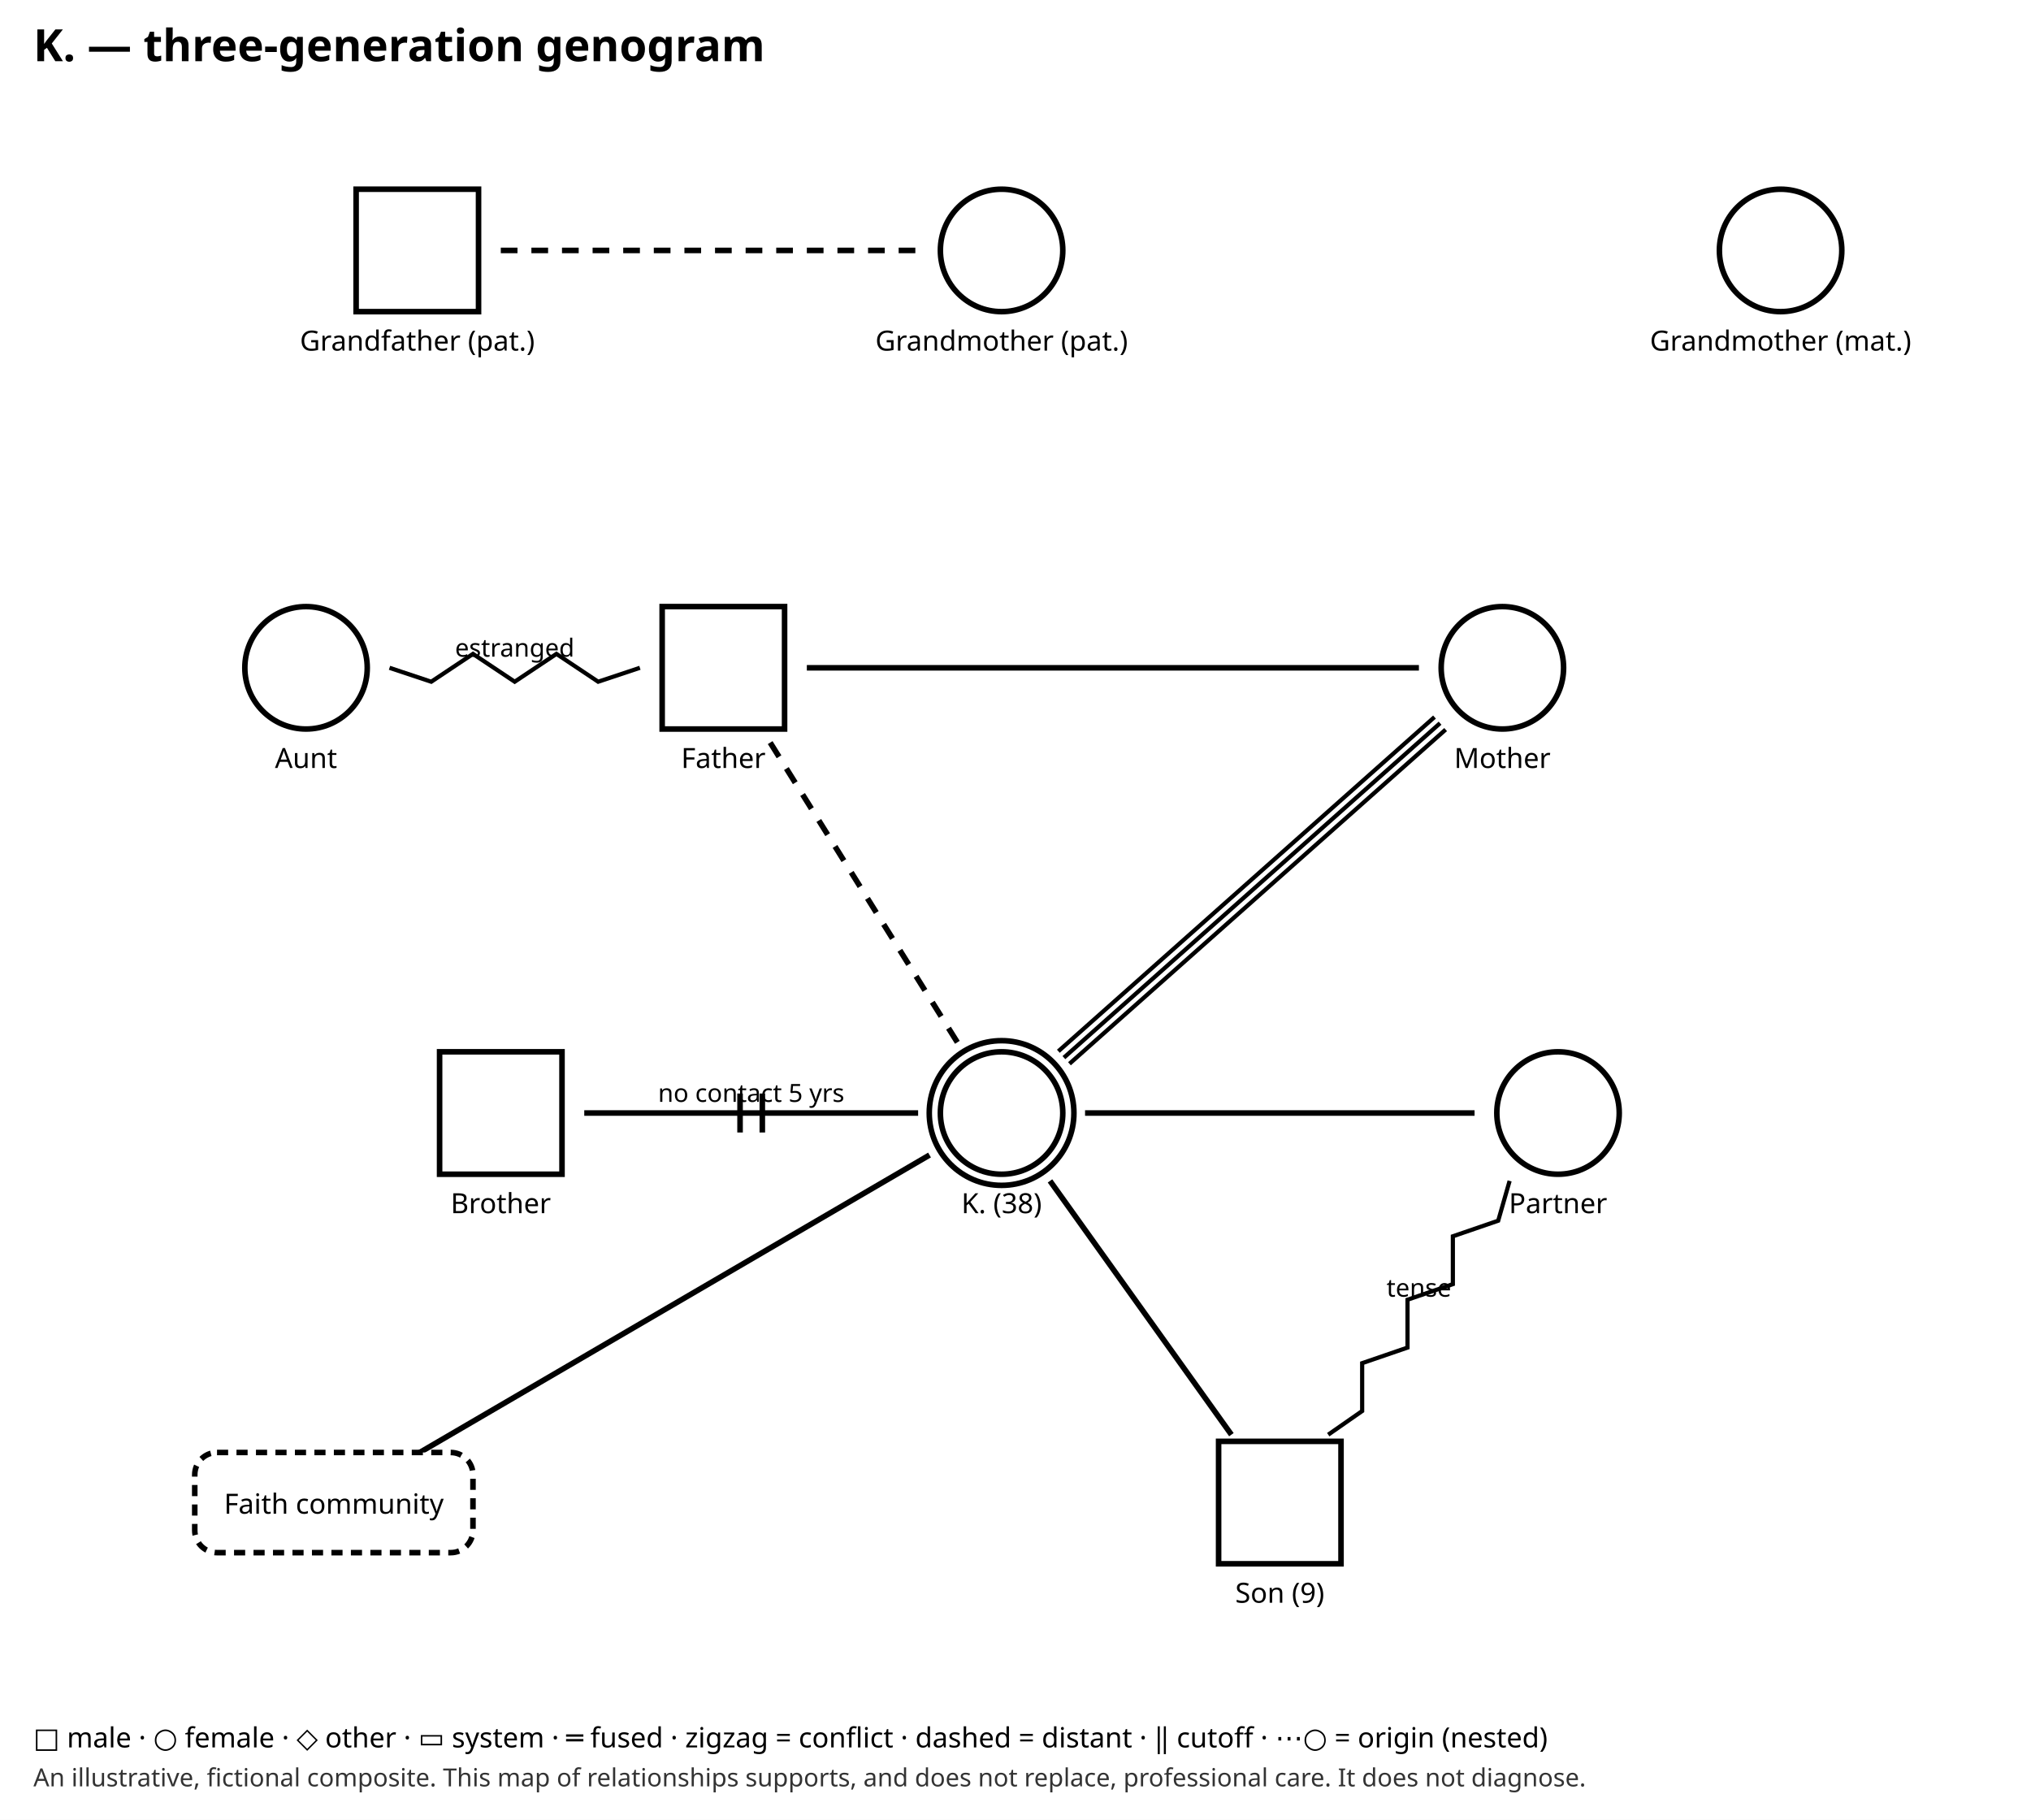
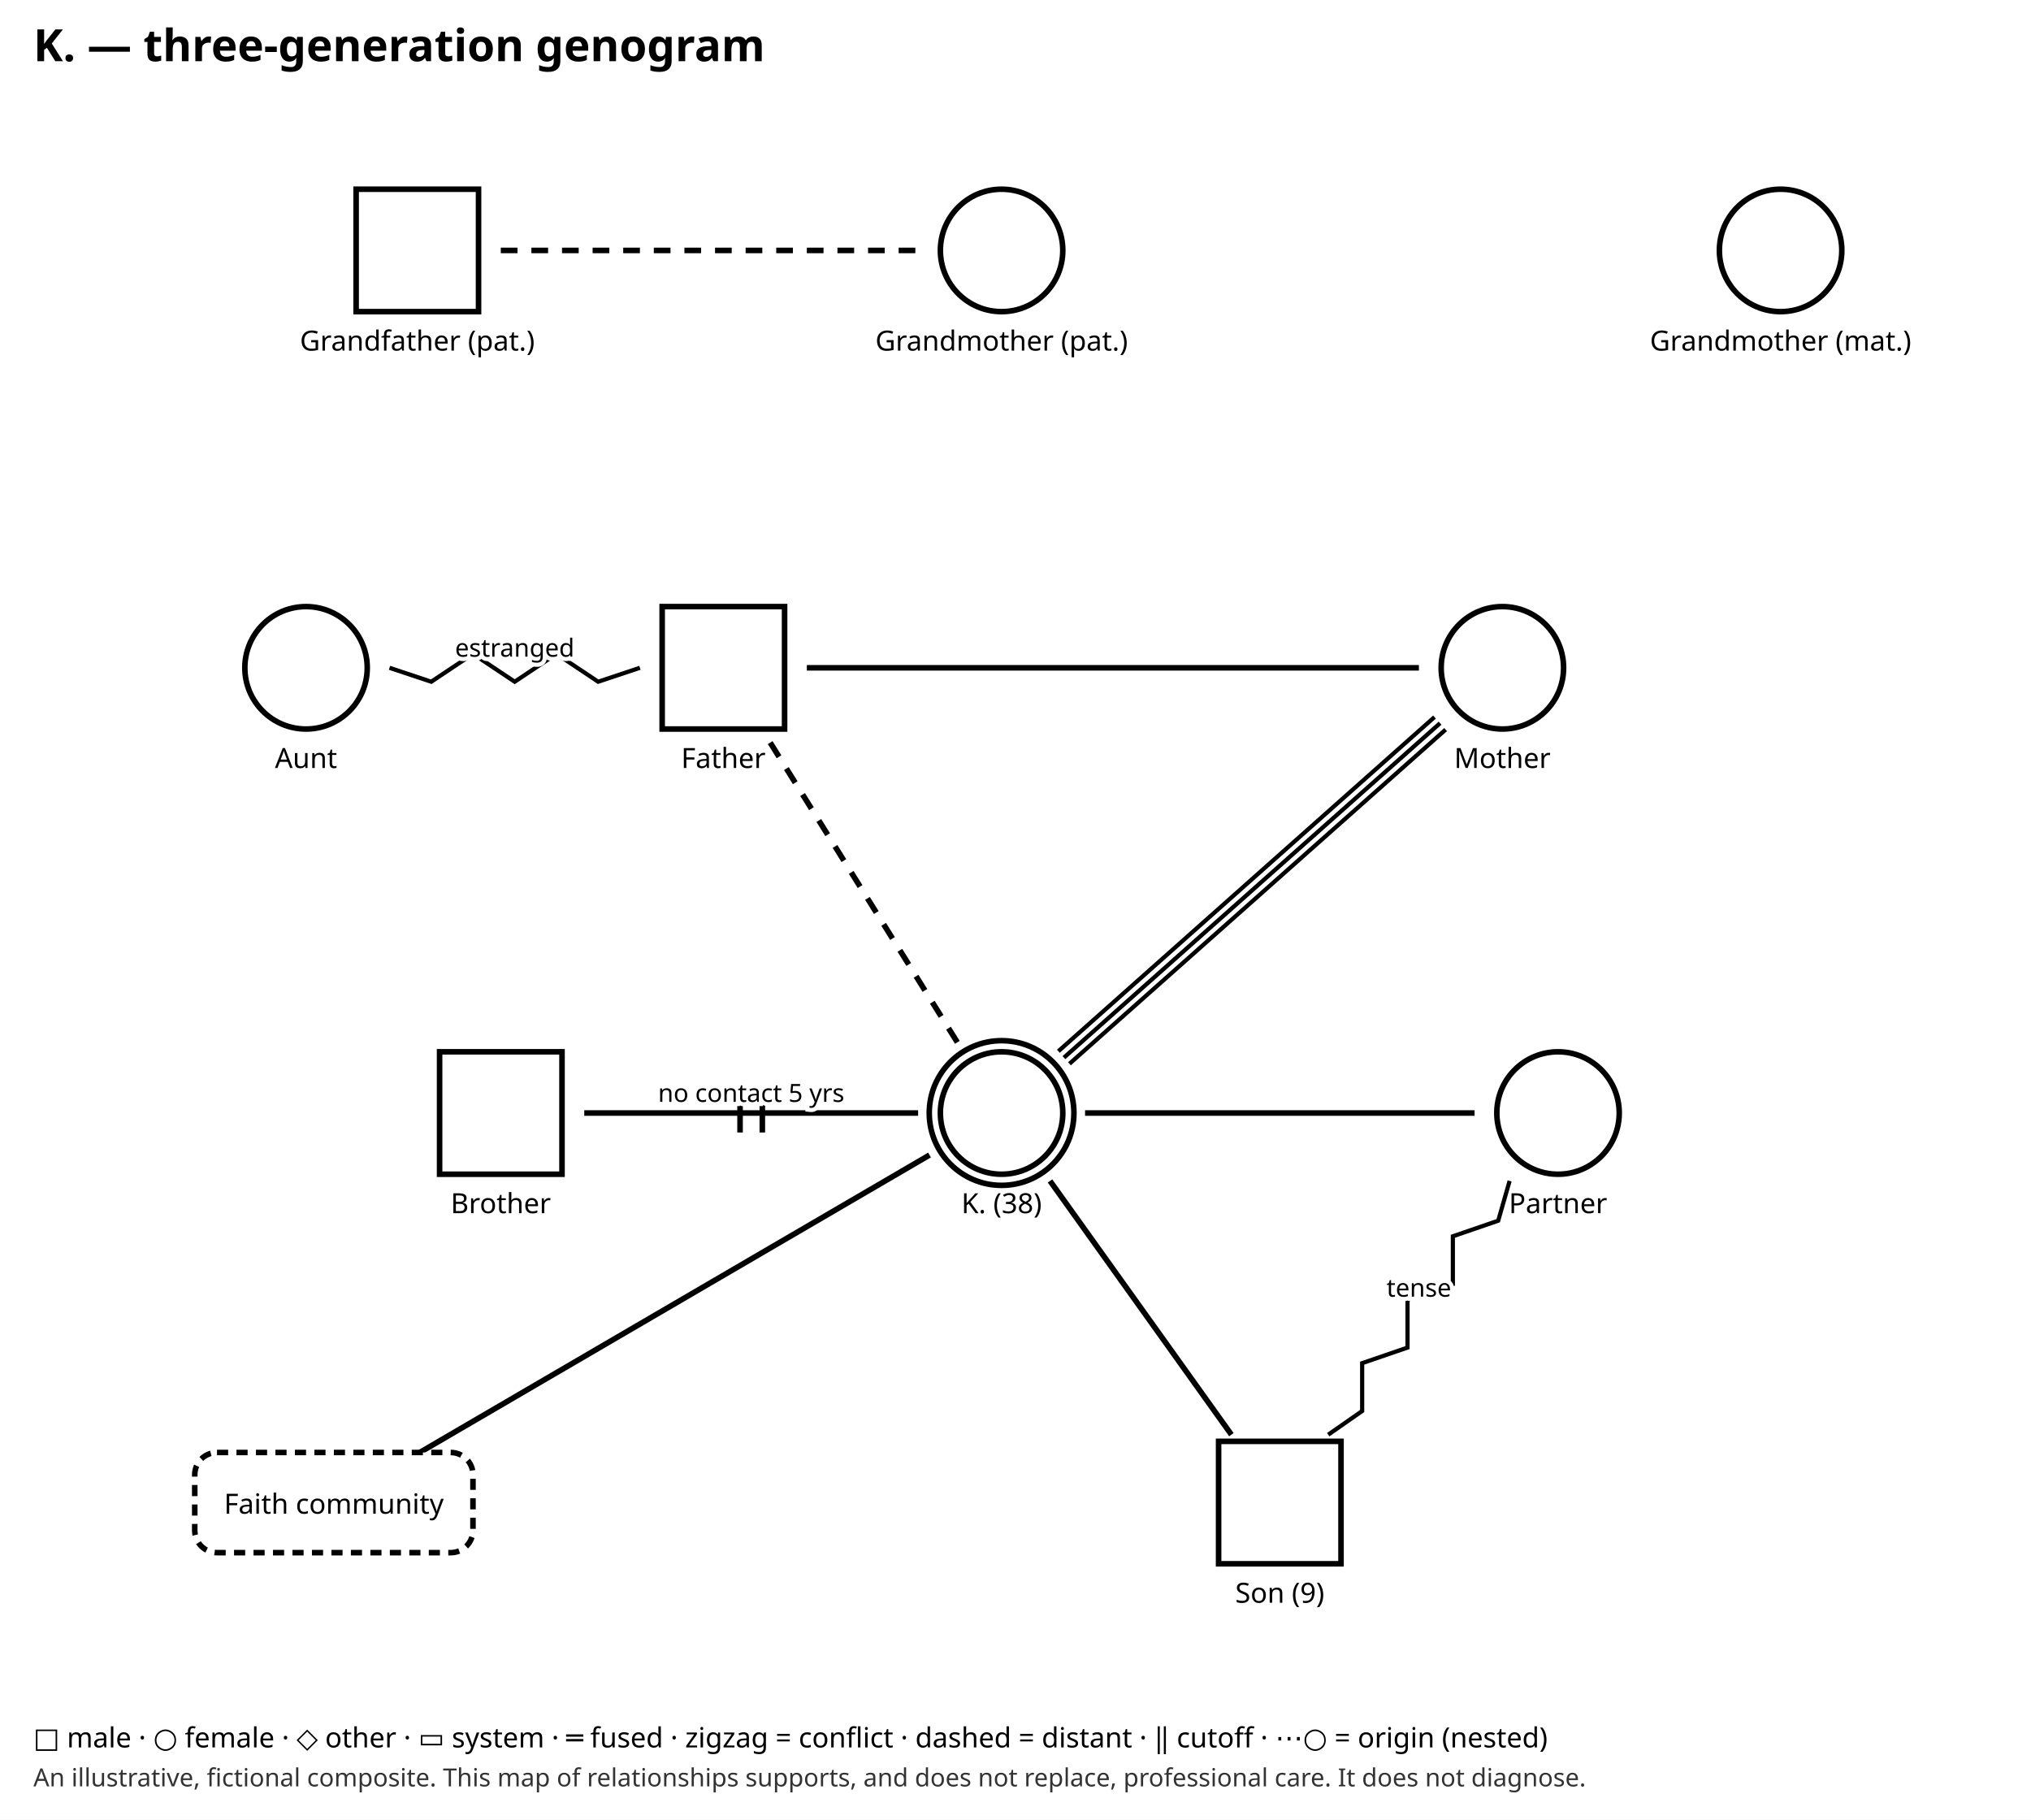
<svg xmlns="http://www.w3.org/2000/svg" viewBox="0 0 730 654" role="img" aria-label="Relational field: K. — three-generation genogram. People &amp; systems: Grandfather (pat.), Grandmother (pat.), Grandmother (mat.), Father, Aunt, Mother, K. (38), Brother, Partner, Son (9), Faith community. Relationships: Grandfather (pat.) (distant) Grandmother (pat.); Father (conflict) Aunt; Father (close) Mother; K. (38) (distant) Father; K. (38) (fused) Mother; K. (38) (cutoff) Brother; K. (38) (close) Partner; K. (38) (close) Son (9); Partner (conflict) Son (9); Faith community (close) K. (38).">
  <rect x="0" y="0" width="730" height="654" fill="#fff" />
  <text x="12" y="22" font-family="sans-serif" font-size="16" font-weight="700">K. — three-generation genogram</text>
  <line x1="180" y1="90" x2="330" y2="90" stroke="#000" stroke-width="2" stroke-dasharray="6 5" />
  <path d="M 230,240 L 215,245 L 200,235 L 185,245 L 170,235 L 155,245 L 140,240" fill="none" stroke="#000" stroke-width="1.5" />
-   <text data-el="edgelabel:g2" x="185" y="236" text-anchor="middle" font-family="sans-serif" font-size="9">estranged</text>
+   <text data-el="edgelabel:g2" x="185" y="236" text-anchor="middle" font-family="sans-serif" font-size="9" stroke="#fff" stroke-width="3" paint-order="stroke">estranged</text>
  <line x1="290" y1="240" x2="510" y2="240" stroke="#000" stroke-width="2" />
  <line x1="344.1" y1="374.6" x2="275.9" y2="265.4" stroke="#000" stroke-width="2" stroke-dasharray="6 5" />
  <line x1="380.4" y1="377.8" x2="515.6" y2="257.7" stroke="#000" stroke-width="1.5" />
  <line x1="382.4" y1="380.1" x2="517.6" y2="259.9" stroke="#000" stroke-width="1.5" />
  <line x1="384.4" y1="382.3" x2="519.6" y2="262.2" stroke="#000" stroke-width="1.5" />
  <line x1="330" y1="400" x2="210" y2="400" stroke="#000" stroke-width="2" />
  <line x1="274" y1="407" x2="274" y2="393" stroke="#000" stroke-width="2" />
  <line x1="266" y1="407" x2="266" y2="393" stroke="#000" stroke-width="2" />
-   <text data-el="edgelabel:g6" x="270" y="396" text-anchor="middle" font-family="sans-serif" font-size="9">no contact 5 yrs</text>
+   <text data-el="edgelabel:g6" x="270" y="396" text-anchor="middle" font-family="sans-serif" font-size="9" stroke="#fff" stroke-width="3" paint-order="stroke">no contact 5 yrs</text>
  <line x1="390" y1="400" x2="530" y2="400" stroke="#000" stroke-width="2" />
  <line x1="377.4" y1="424.4" x2="442.6" y2="515.6" stroke="#000" stroke-width="2" />
  <path d="M 542.6,424.4 L 538.5,438.7 L 522.2,444.3 L 522.2,461.5 L 505.9,467.1 L 505.9,484.3 L 489.6,489.9 L 489.6,507.1 L 477.4,515.6" fill="none" stroke="#000" stroke-width="1.5" />
-   <text data-el="edgelabel:g9" x="510" y="466" text-anchor="middle" font-family="sans-serif" font-size="9">tense</text>
+   <text data-el="edgelabel:g9" x="510" y="466" text-anchor="middle" font-family="sans-serif" font-size="9" stroke="#fff" stroke-width="3" paint-order="stroke">tense</text>
  <line x1="145.9" y1="524.9" x2="334.1" y2="415.1" stroke="#000" stroke-width="2" />
  <g data-node-id="gfPat">
    <rect data-el="node:gfPat" x="128" y="68" width="44" height="44" fill="#fff" stroke="#000" stroke-width="2" />
    <text x="150" y="126" font-family="sans-serif" font-size="10" text-anchor="middle" data-el="nodelabel:gfPat">Grandfather (pat.)</text>
  </g>
  <g data-node-id="gmPat">
    <circle data-el="node:gmPat" cx="360" cy="90" r="22" fill="#fff" stroke="#000" stroke-width="2" />
    <text x="360" y="126" font-family="sans-serif" font-size="10" text-anchor="middle" data-el="nodelabel:gmPat">Grandmother (pat.)</text>
  </g>
  <g data-node-id="gmMat">
    <circle data-el="node:gmMat" cx="640" cy="90" r="22" fill="#fff" stroke="#000" stroke-width="2" />
    <text x="640" y="126" font-family="sans-serif" font-size="10" text-anchor="middle" data-el="nodelabel:gmMat">Grandmother (mat.)</text>
  </g>
  <g data-node-id="father">
    <rect data-el="node:father" x="238" y="218" width="44" height="44" fill="#fff" stroke="#000" stroke-width="2" />
    <text x="260" y="276" font-family="sans-serif" font-size="10" text-anchor="middle" data-el="nodelabel:father">Father</text>
  </g>
  <g data-node-id="aunt">
    <circle data-el="node:aunt" cx="110" cy="240" r="22" fill="#fff" stroke="#000" stroke-width="2" />
    <text x="110" y="276" font-family="sans-serif" font-size="10" text-anchor="middle" data-el="nodelabel:aunt">Aunt</text>
  </g>
  <g data-node-id="mother">
    <circle data-el="node:mother" cx="540" cy="240" r="22" fill="#fff" stroke="#000" stroke-width="2" />
    <text x="540" y="276" font-family="sans-serif" font-size="10" text-anchor="middle" data-el="nodelabel:mother">Mother</text>
  </g>
  <g data-node-id="kindex">
    <circle data-el="node:kindex" cx="360" cy="400" r="22" fill="#fff" stroke="#000" stroke-width="2" />
    <circle cx="360" cy="400" r="26" fill="none" stroke="#000" stroke-width="2" />
    <text x="360" y="436" font-family="sans-serif" font-size="10" text-anchor="middle" data-el="nodelabel:kindex">K. (38)</text>
  </g>
  <g data-node-id="brother">
    <rect data-el="node:brother" x="158" y="378" width="44" height="44" fill="#fff" stroke="#000" stroke-width="2" />
    <text x="180" y="436" font-family="sans-serif" font-size="10" text-anchor="middle" data-el="nodelabel:brother">Brother</text>
  </g>
  <g data-node-id="partner">
    <circle data-el="node:partner" cx="560" cy="400" r="22" fill="#fff" stroke="#000" stroke-width="2" />
    <text x="560" y="436" font-family="sans-serif" font-size="10" text-anchor="middle" data-el="nodelabel:partner">Partner</text>
  </g>
  <g data-node-id="child">
    <rect data-el="node:child" x="438" y="518" width="44" height="44" fill="#fff" stroke="#000" stroke-width="2" />
    <text x="460" y="576" font-family="sans-serif" font-size="10" text-anchor="middle" data-el="nodelabel:child">Son (9)</text>
  </g>
  <g data-node-id="faith">
    <rect data-el="node:faith" x="70" y="522" width="100" height="36" rx="8" ry="8" fill="#fff" stroke="#000" stroke-width="2" stroke-dasharray="4 3" />
    <text x="120" y="544" font-family="sans-serif" font-size="10" text-anchor="middle" data-el="nodelabel:faith">Faith community</text>
  </g>
  <text x="12" y="628" font-family="sans-serif" font-size="10">□ male · ○ female · ◇ other · ▭ system · ═ fused · zigzag = conflict · dashed = distant · ‖ cutoff · ⋯○ = origin (nested)</text>
  <text x="12" y="642" font-family="sans-serif" font-size="9" fill="#333">An illustrative, fictional composite. This map of relationships supports, and does not replace, professional care. It does not diagnose.</text>
</svg>
